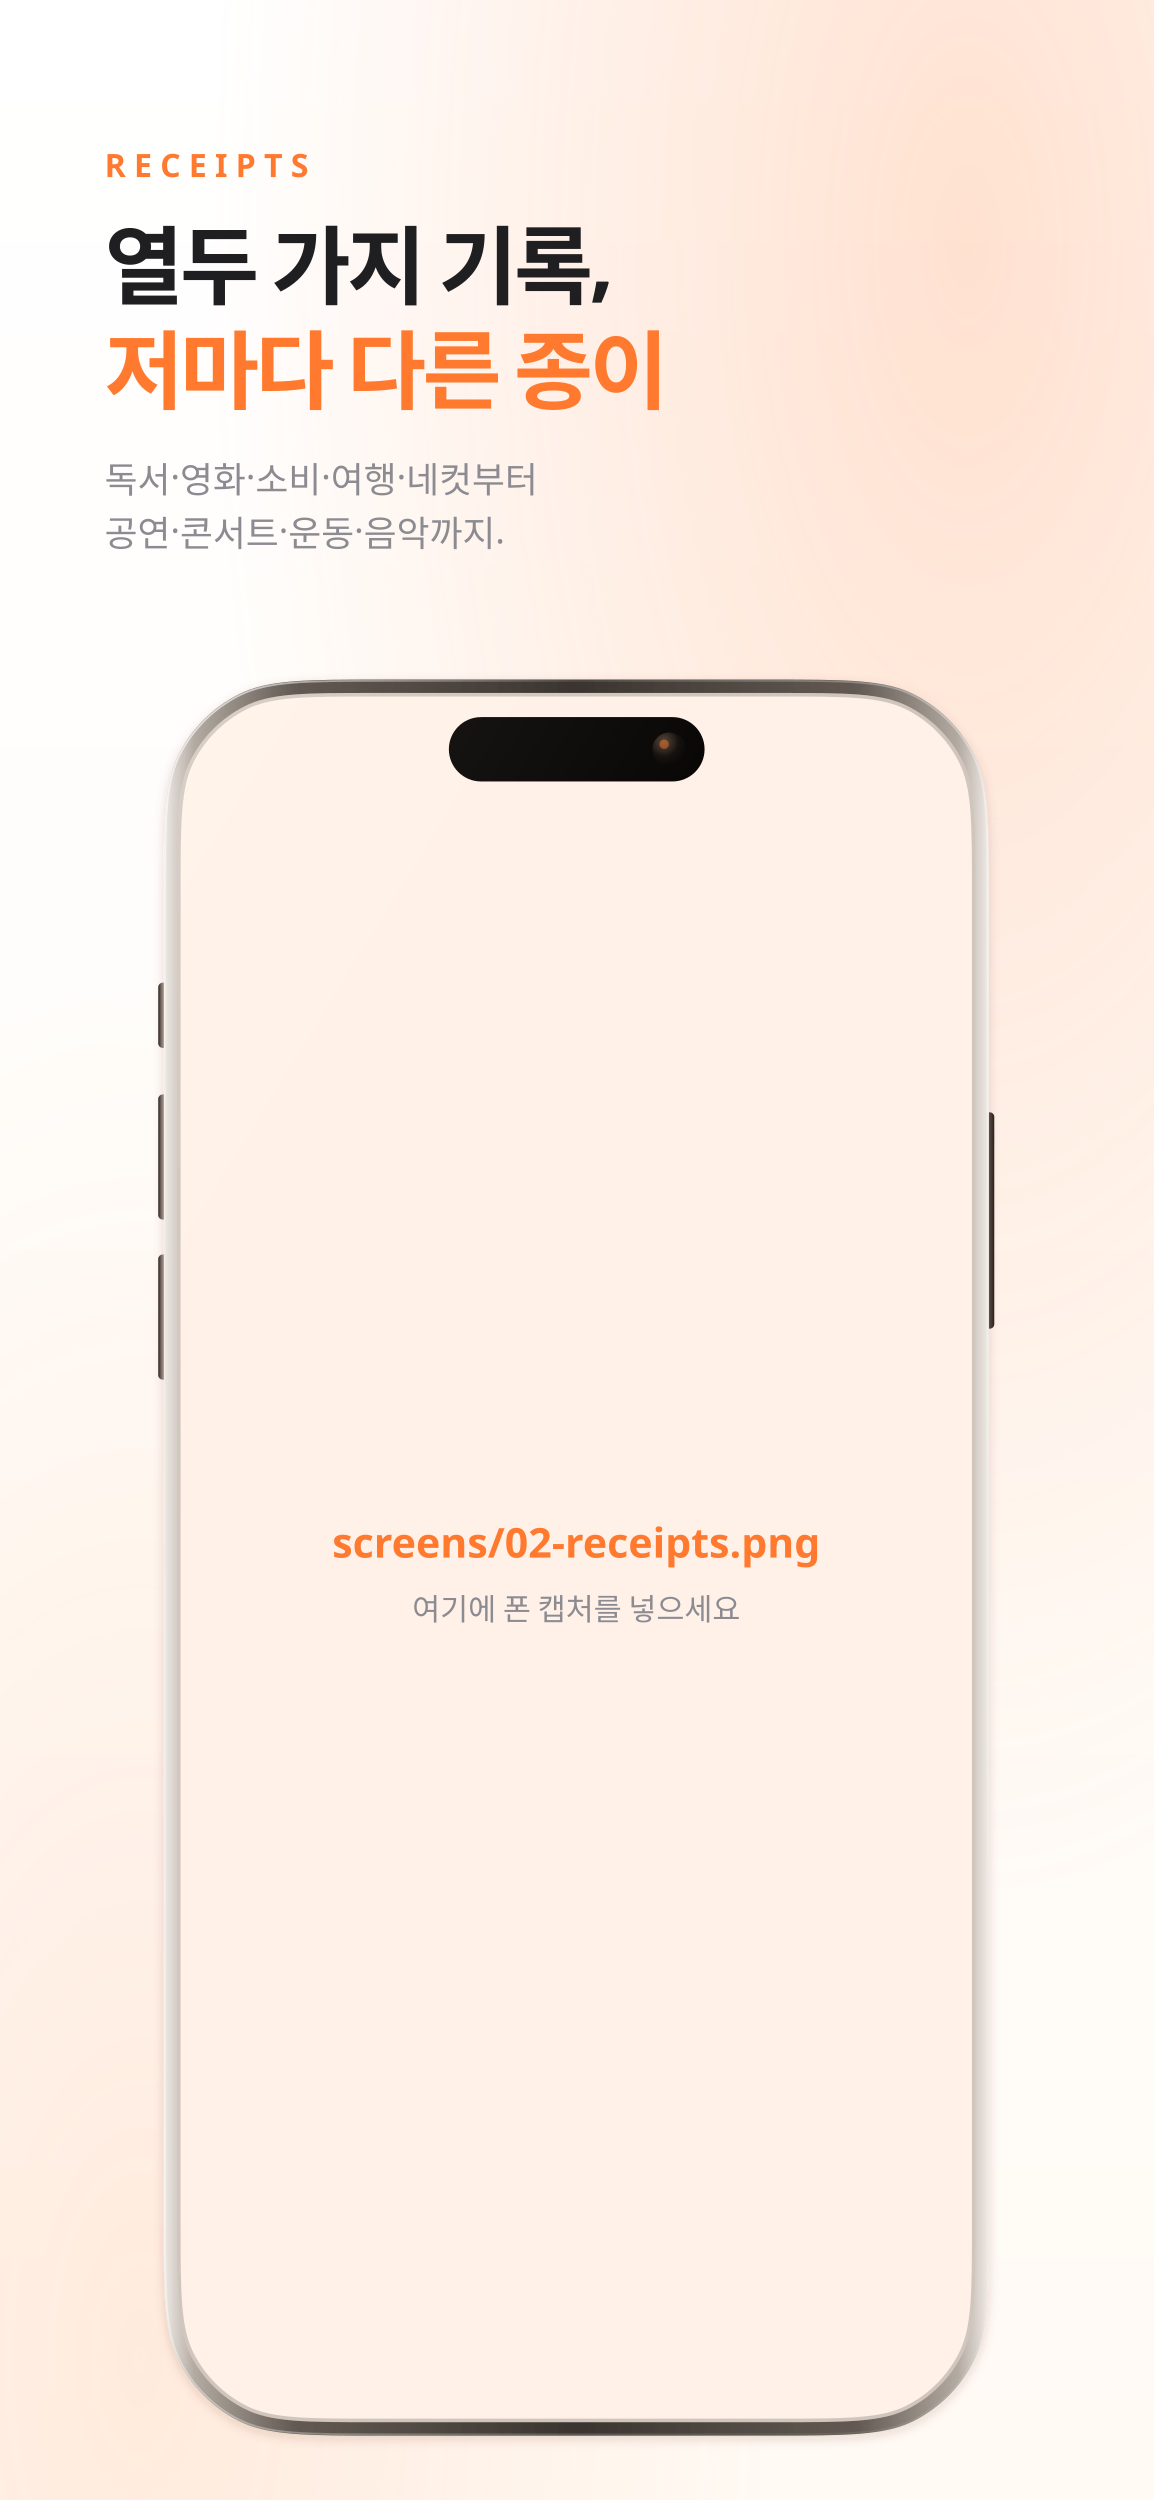
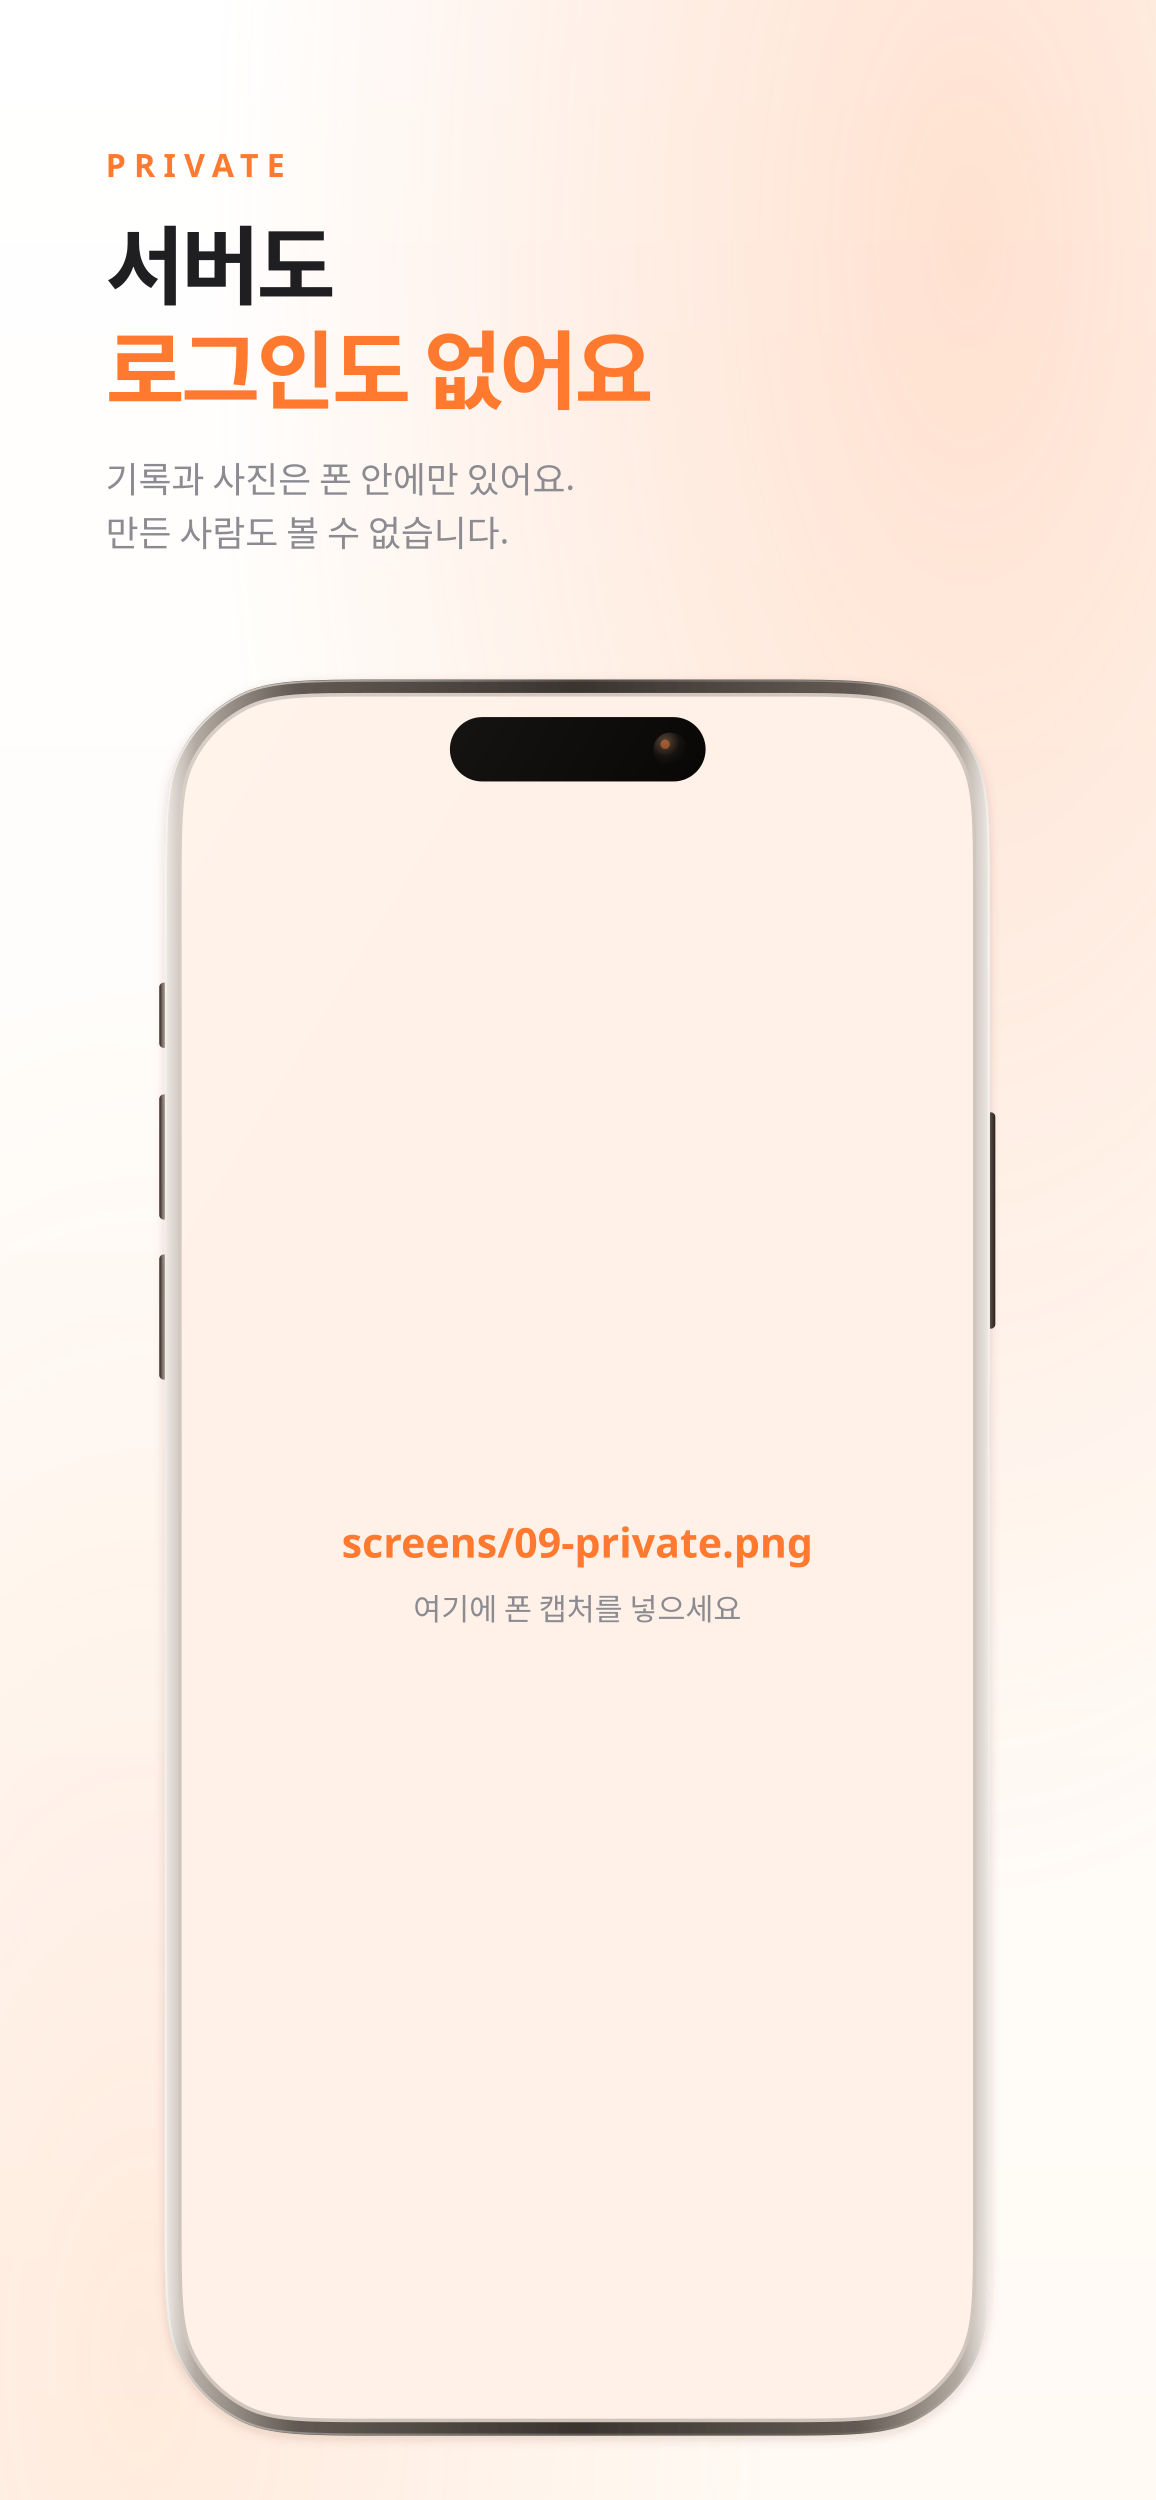
- <svg xmlns="http://www.w3.org/2000/svg" width="1290" height="2796" viewBox="0 0 1290 2796">
+ <svg xmlns="http://www.w3.org/2000/svg" width="1284" height="2778" viewBox="-1.16 0 1292.32 2796">
  <defs>
    <linearGradient id="bg" x1="0" y1="0" x2="0" y2="1" gradientUnits="userSpaceOnUse" gradientTransform="scale(1290 2796)">
      <stop offset="0" stop-color="#ffffff" />
      <stop offset="1" stop-color="#fffaf4" />
    </linearGradient>
    <radialGradient id="glow" cx="0.84" cy="0.10" r="0.66" gradientUnits="userSpaceOnUse" gradientTransform="scale(1290 2796)">
      <stop offset="0" stop-color="#ff7a2f" stop-opacity="0.22" />
      <stop offset="1" stop-color="#ff7a2f" stop-opacity="0" />
    </radialGradient>
    <radialGradient id="glow2" cx="0.12" cy="0.94" r="0.55" gradientUnits="userSpaceOnUse" gradientTransform="scale(1290 2796)">
      <stop offset="0" stop-color="#ff7a2f" stop-opacity="0.12" />
      <stop offset="1" stop-color="#ff7a2f" stop-opacity="0" />
    </radialGradient>
    <linearGradient id="rail" x1="0" y1="0" x2="1" y2="0">
      <stop offset="0" stop-color="#f3eee9" />
      <stop offset="0.04" stop-color="#b3aaa2" />
      <stop offset="0.16" stop-color="#635a53" />
      <stop offset="0.5" stop-color="#3a342f" />
      <stop offset="0.84" stop-color="#635a53" />
      <stop offset="0.96" stop-color="#b3aaa2" />
      <stop offset="1" stop-color="#f3eee9" />
    </linearGradient>
    <linearGradient id="rim" x1="0" y1="0" x2="0.7" y2="1">
      <stop offset="0" stop-color="#ffffff" stop-opacity="0.70" />
      <stop offset="0.24" stop-color="#ffffff" stop-opacity="0.10" />
      <stop offset="0.58" stop-color="#ffffff" stop-opacity="0.46" />
      <stop offset="1" stop-color="#ffffff" stop-opacity="0.08" />
    </linearGradient>
    <linearGradient id="btn" x1="0" y1="0" x2="1" y2="0">
      <stop offset="0" stop-color="#26211d" />
      <stop offset="0.35" stop-color="#978d84" />
      <stop offset="0.6" stop-color="#544c45" />
      <stop offset="1" stop-color="#26211d" />
    </linearGradient>
    <linearGradient id="glare" x1="0" y1="0" x2="0.75" y2="1">
      <stop offset="0" stop-color="#ffffff" stop-opacity="0.16" />
      <stop offset="0.16" stop-color="#ffffff" stop-opacity="0.05" />
      <stop offset="0.34" stop-color="#ffffff" stop-opacity="0" />
    </linearGradient>
    <radialGradient id="lens" cx="0.34" cy="0.28" r="0.8">
      <stop offset="0" stop-color="#5a4638" />
      <stop offset="0.55" stop-color="#14100d" />
      <stop offset="1" stop-color="#070605" />
    </radialGradient>
    <filter id="drop" x="-30%" y="-15%" width="160%" height="140%">
      <feDropShadow dx="0" dy="34" stdDeviation="34" flood-color="#6b3410" flood-opacity="0.22" />
      <feDropShadow dx="0" dy="4" stdDeviation="6" flood-color="#6b3410" flood-opacity="0.16" />
    </filter>
    <clipPath id="screenClip">
      <path d="M 870.2 775 c 77.29 0 115.93 0 145.45 15.04 a 138 138 0 0 1 60.31 60.31 c 15.04 29.52 15.04 68.16 15.04 145.45 L 1091 2488.2 c 0 77.29 0 115.93 -15.04 145.45 a 138 138 0 0 1 -60.31 60.31 c -29.52 15.04 -68.16 15.04 -145.45 15.04 L 418.8 2709 c -77.29 0 -115.93 0 -145.45 -15.04 a 138 138 0 0 1 -60.31 -60.31 c -15.04 -29.52 -15.04 -68.16 -15.04 -145.45 L 198 995.8 c 0 -77.29 0 -115.93 15.04 -145.45 a 138 138 0 0 1 60.31 -60.31 c 29.52 -15.04 68.16 -15.04 145.45 -15.04 Z" />
    </clipPath>
  </defs>
  <g id="Background">
    <rect x="-400" width="2090" height="2796" fill="url(#bg)" />
    <rect x="-400" width="2090" height="2796" fill="url(#glow)" />
    <rect x="-400" width="2090" height="2796" fill="url(#glow2)" />
  </g>
  <g id="Caption" font-family="Pretendard, Pretendard Variable, Apple SD Gothic Neo, Malgun Gothic, sans-serif">
-     <text x="117" y="198" font-size="36" font-weight="700" letter-spacing="9.1" fill="#ff7a2f">RECEIPTS</text>
-     <text x="117" y="333" font-size="96" font-weight="800" letter-spacing="-3.9" fill="#1f1f22">열두 가지 기록,</text>
-     <text x="117" y="450" font-size="96" font-weight="800" letter-spacing="-3.9" fill="#ff7a2f">저마다 다른 종이</text>
-     <text x="117" y="551" font-size="40" font-weight="500" fill="#8b8b91">독서·영화·소비·여행·네컷부터</text>
-     <text x="117" y="611" font-size="40" font-weight="500" fill="#8b8b91">공연·콘서트·운동·음악까지.</text>
+     <text x="117" y="198" font-size="36" font-weight="700" letter-spacing="9.1" fill="#ff7a2f">PRIVATE</text>
+     <text x="117" y="333" font-size="96" font-weight="800" letter-spacing="-3.9" fill="#1f1f22">서버도</text>
+     <text x="117" y="450" font-size="96" font-weight="800" letter-spacing="-3.9" fill="#ff7a2f">로그인도 없어요</text>
+     <text x="117" y="551" font-size="40" font-weight="500" fill="#8b8b91">기록과 사진은 폰 안에만 있어요.</text>
+     <text x="117" y="611" font-size="40" font-weight="500" fill="#8b8b91">만든 사람도 볼 수 없습니다.</text>
  </g>
  <g id="Device">
    <g id="Side buttons">
      <rect x="177" y="1099" width="13" height="73" rx="5.06" fill="url(#btn)" />
      <rect x="177" y="1224" width="13" height="140" rx="5.06" fill="url(#btn)" />
      <rect x="177" y="1403" width="13" height="140" rx="5.06" fill="url(#btn)" />
      <rect x="1099" y="1244" width="13" height="242" rx="5.06" fill="url(#btn)" />
    </g>
    <path id="Body" d="M 861.2 760 c 85.69 0 128.53 0 161.26 16.68 a 153 153 0 0 1 66.86 66.86 c 16.68 32.73 16.68 75.57 16.68 161.26 L 1106 2479.2 c 0 85.69 0 128.53 -16.68 161.26 a 153 153 0 0 1 -66.86 66.86 c -32.73 16.68 -75.57 16.68 -161.26 16.68 L 427.8 2724 c -85.69 0 -128.53 0 -161.26 -16.68 a 153 153 0 0 1 -66.86 -66.86 c -16.68 -32.73 -16.68 -75.57 -16.68 -161.26 L 183 1004.8 c 0 -85.69 0 -128.53 16.68 -161.26 a 153 153 0 0 1 66.86 -66.86 c 32.73 -16.68 75.57 -16.68 161.26 -16.68 Z" fill="url(#rail)" filter="url(#drop)" />
    <path id="Rim" d="M 862.1 761.5 c 84.85 0 127.27 0 159.68 16.51 a 151.5 151.5 0 0 1 66.21 66.21 c 16.51 32.41 16.51 74.83 16.51 159.68 L 1104.5 2480.1 c 0 84.85 0 127.27 -16.51 159.68 a 151.5 151.5 0 0 1 -66.21 66.21 c -32.41 16.51 -74.83 16.51 -159.68 16.51 L 426.9 2722.5 c -84.85 0 -127.27 0 -159.68 -16.51 a 151.5 151.5 0 0 1 -66.21 -66.21 c -16.51 -32.41 -16.51 -74.83 -16.51 -159.68 L 184.5 1003.9 c 0 -84.85 0 -127.27 16.51 -159.68 a 151.5 151.5 0 0 1 66.21 -66.21 c 32.41 -16.51 74.83 -16.51 159.68 -16.51 Z" fill="none" stroke="url(#rim)" stroke-width="2" />
    <g clip-path="url(#screenClip)">
      <rect x="198" y="775" width="893" height="1934" fill="#fff1e7" />
-       <text x="644.5" y="1742" font-family="Pretendard, Pretendard Variable, Apple SD Gothic Neo, Malgun Gothic, sans-serif" font-size="46" font-weight="700" fill="#ff7a2f" text-anchor="middle">screens/02-receipts.png</text>
+       <text x="644.5" y="1742" font-family="Pretendard, Pretendard Variable, Apple SD Gothic Neo, Malgun Gothic, sans-serif" font-size="46" font-weight="700" fill="#ff7a2f" text-anchor="middle">screens/09-private.png</text>
      <text x="644.5" y="1812" font-family="Pretendard, Pretendard Variable, Apple SD Gothic Neo, Malgun Gothic, sans-serif" font-size="34" fill="#8b8b91" text-anchor="middle">여기에 폰 캡처를 넣으세요</text>
      <path d="M 870.2 775 c 77.29 0 115.93 0 145.45 15.04 a 138 138 0 0 1 60.31 60.31 c 15.04 29.52 15.04 68.16 15.04 145.45 L 1091 2488.2 c 0 77.29 0 115.93 -15.04 145.45 a 138 138 0 0 1 -60.31 60.31 c -29.52 15.04 -68.16 15.04 -145.45 15.04 L 418.8 2709 c -77.29 0 -115.93 0 -145.45 -15.04 a 138 138 0 0 1 -60.31 -60.31 c -15.04 -29.52 -15.04 -68.16 -15.04 -145.45 L 198 995.8 c 0 -77.29 0 -115.93 15.04 -145.45 a 138 138 0 0 1 60.31 -60.31 c 29.52 -15.04 68.16 -15.04 145.45 -15.04 Z" fill="none" stroke="#000000" stroke-opacity="0.18" stroke-width="8" />
    </g>
    <g id="Dynamic island">
      <rect x="502" y="802" width="286" height="72" rx="36" fill="#0a0806" />
      <circle cx="748.4" cy="838" r="18.72" fill="url(#lens)" />
      <circle cx="742.78" cy="832.38" r="5.24" fill="#ff7a2f" fill-opacity="0.45" />
    </g>
    <path id="Glare" d="M 870.2 775 c 77.29 0 115.93 0 145.45 15.04 a 138 138 0 0 1 60.31 60.31 c 15.04 29.52 15.04 68.16 15.04 145.45 L 1091 2488.2 c 0 77.29 0 115.93 -15.04 145.45 a 138 138 0 0 1 -60.31 60.31 c -29.52 15.04 -68.16 15.04 -145.45 15.04 L 418.8 2709 c -77.29 0 -115.93 0 -145.45 -15.04 a 138 138 0 0 1 -60.31 -60.31 c -15.04 -29.52 -15.04 -68.16 -15.04 -145.45 L 198 995.8 c 0 -77.29 0 -115.93 15.04 -145.45 a 138 138 0 0 1 60.31 -60.31 c 29.52 -15.04 68.16 -15.04 145.45 -15.04 Z" fill="url(#glare)" pointer-events="none" />
  </g>
</svg>
